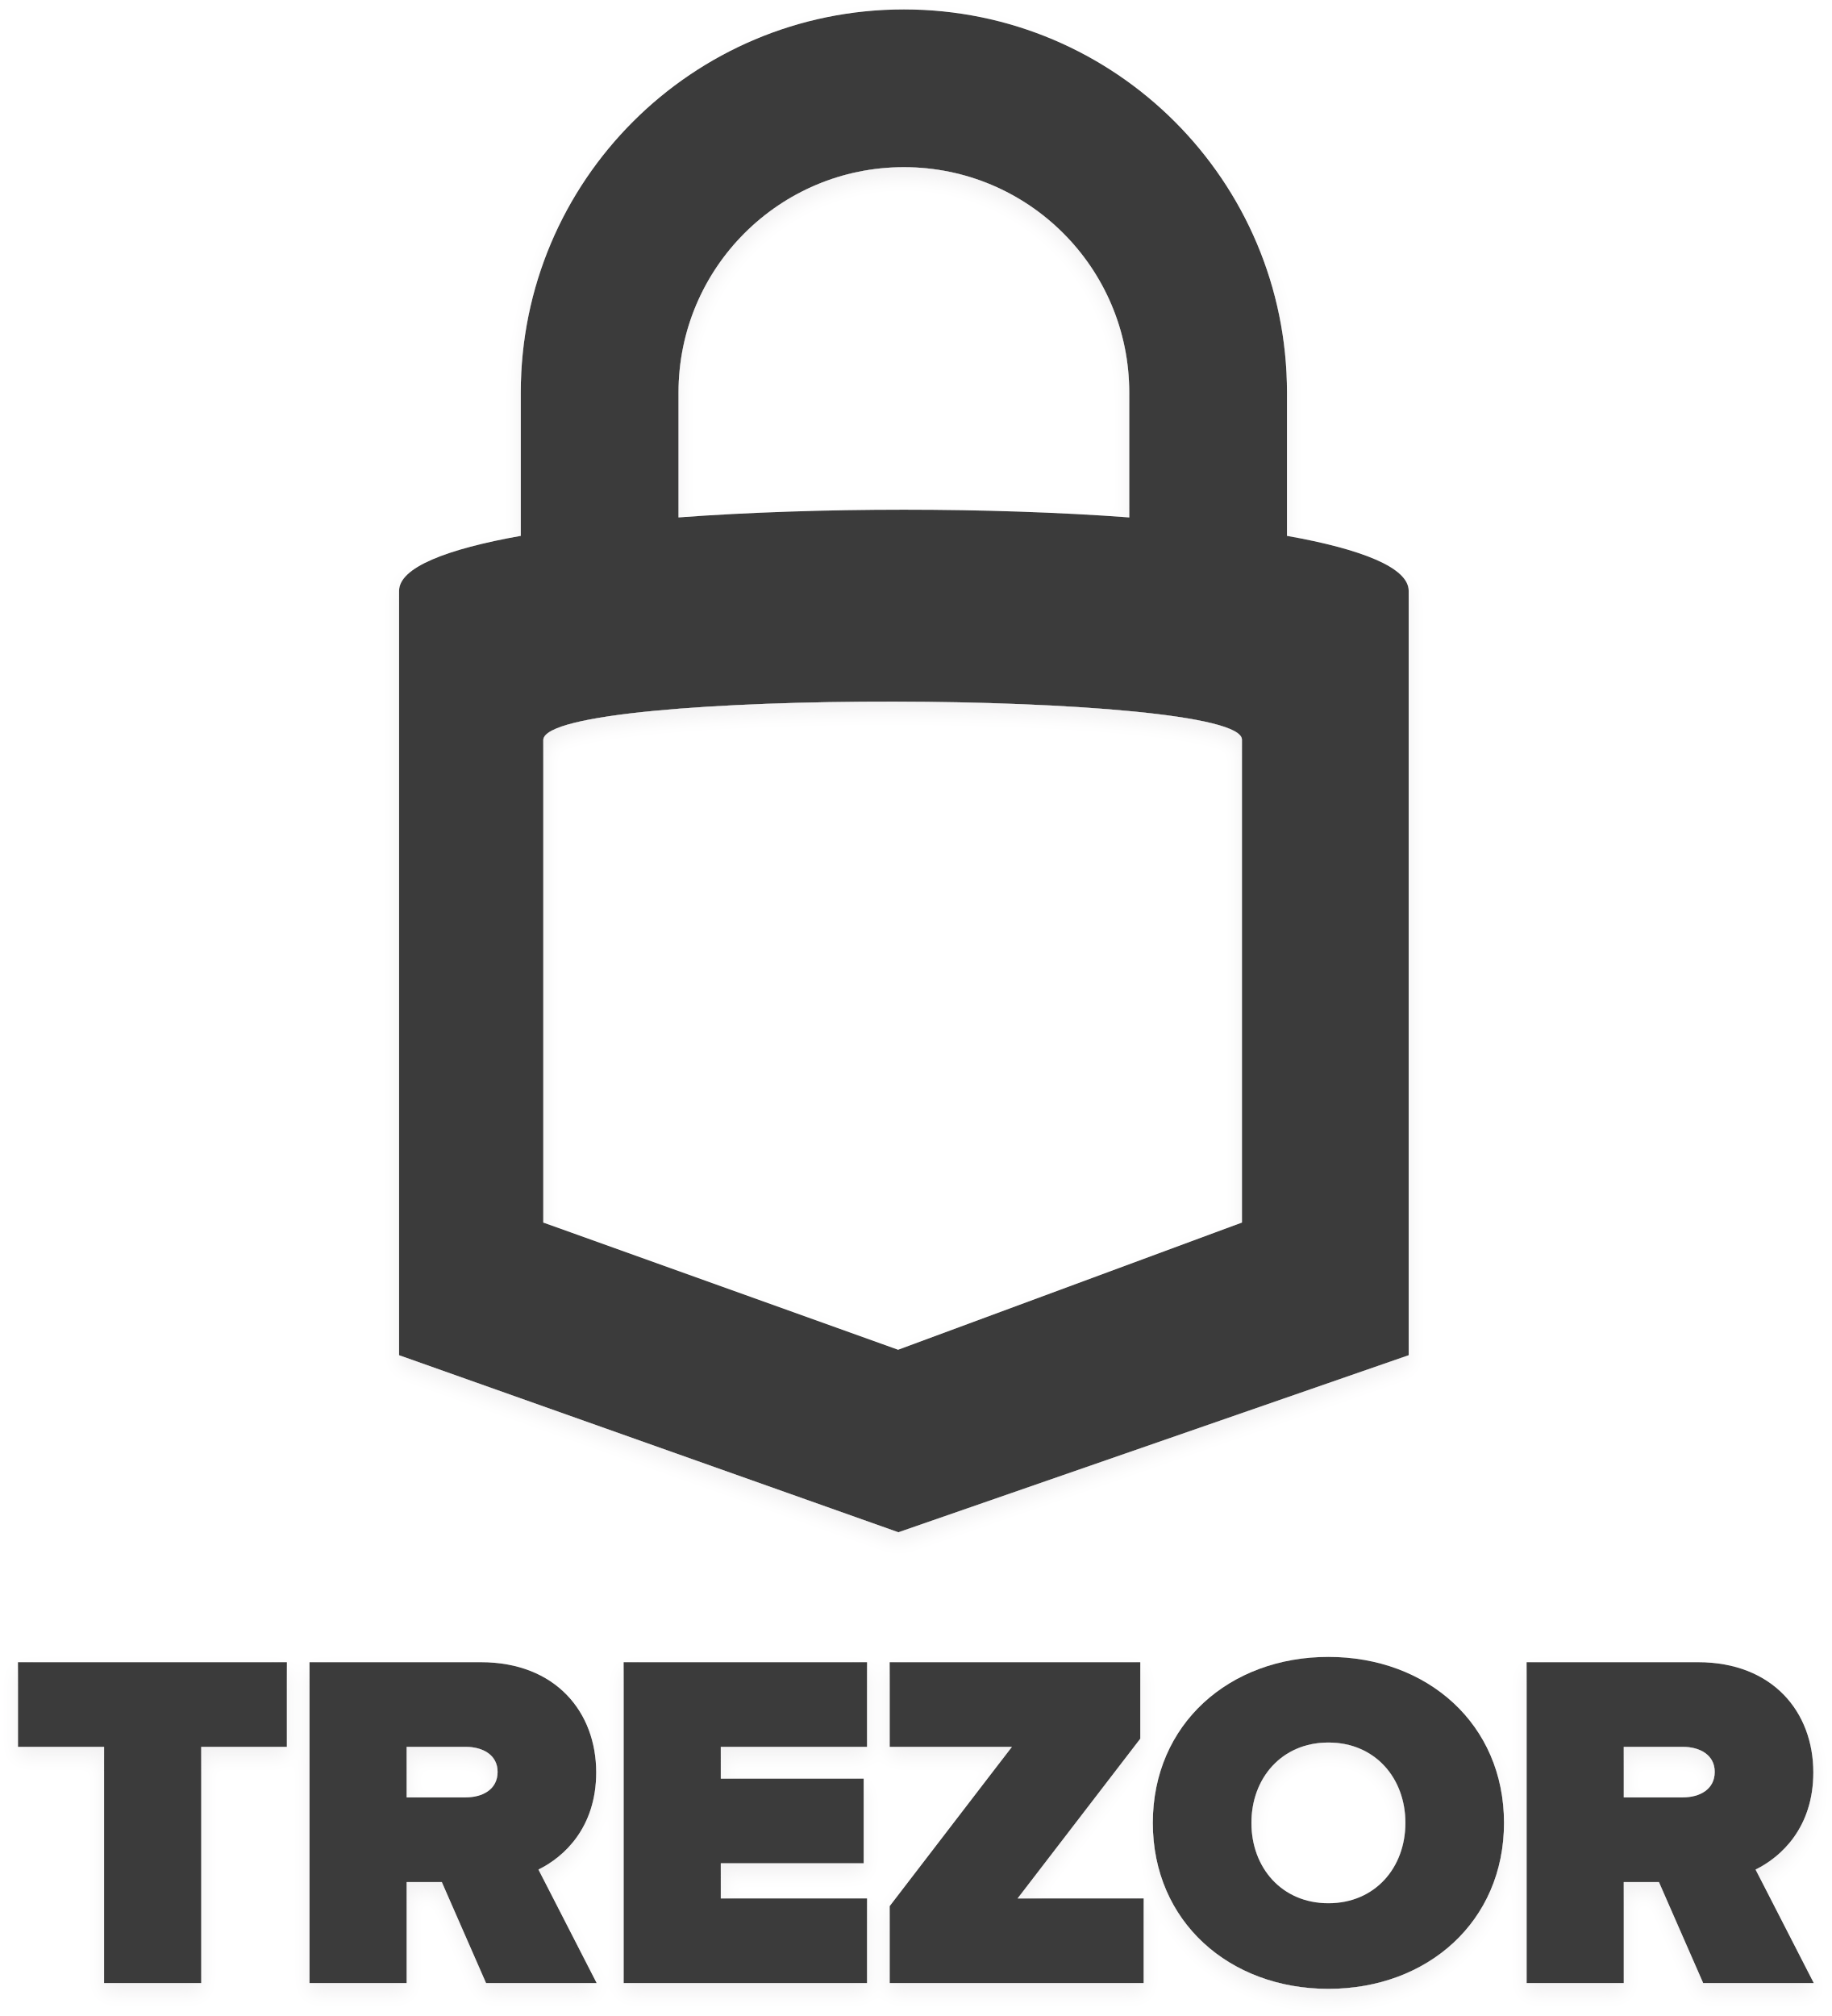
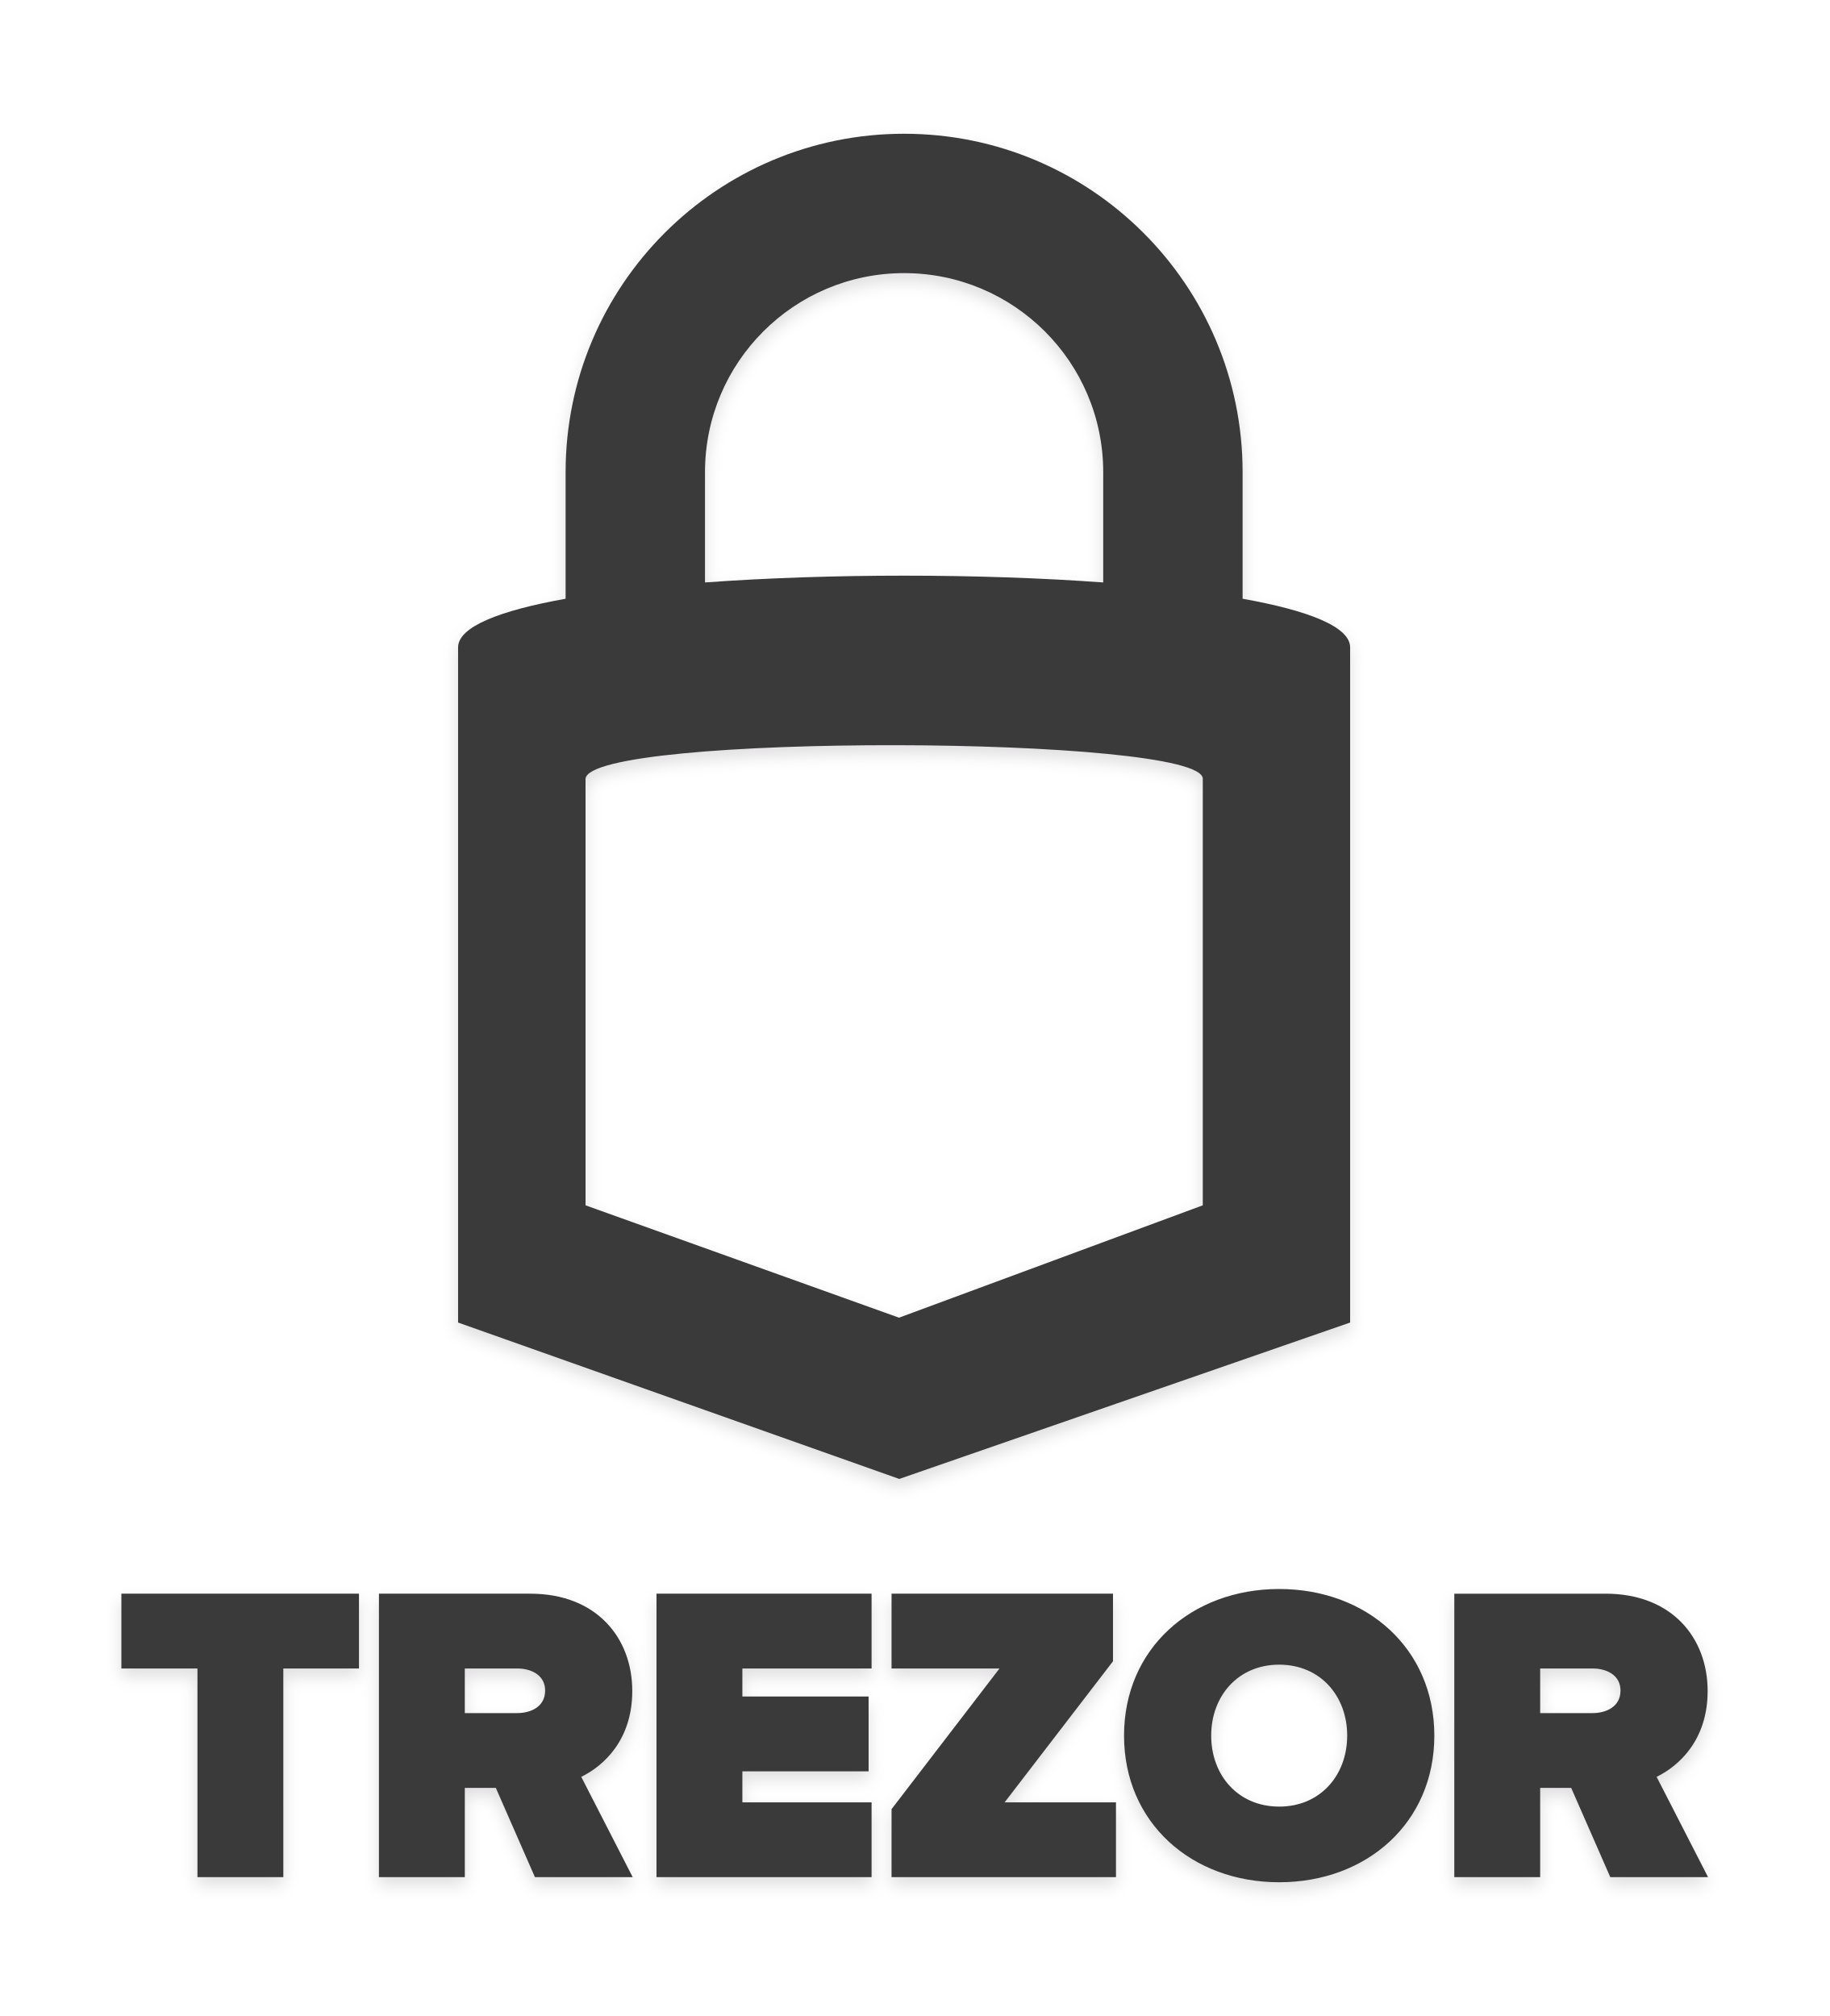
- <svg xmlns="http://www.w3.org/2000/svg" width="408px" height="449px" viewBox="0 0 408 449" version="1.1">
+ <svg xmlns="http://www.w3.org/2000/svg" width="70.554" height="77.761" viewBox="0 0 70.554 77.761">
  <defs>
-     <filter x="-50%" y="-50%" width="200%" height="200%" filterUnits="objectBoundingBox" id="filter-1">
-       <feOffset dx="0" dy="2" in="SourceAlpha" result="shadowOffsetOuter1" />
+     <filter x="-.5" y="-.5" width="2" height="2" filterUnits="objectBoundingBox" id="a" color-interpolation-filters="sRGB">
+       <feOffset dy="2" in="SourceAlpha" result="shadowOffsetOuter1" />
      <feGaussianBlur stdDeviation="2" in="shadowOffsetOuter1" result="shadowBlurOuter1" />
-       <feColorMatrix values="0 0 0 0 0.878   0 0 0 0 0.871   0 0 0 0 0.878  0 0 0 1 0" type="matrix" in="shadowBlurOuter1" result="shadowMatrixOuter1" />
+       <feColorMatrix values="0 0 0 0 0.878 0 0 0 0 0.871 0 0 0 0 0.878 0 0 0 1 0" in="shadowBlurOuter1" result="shadowMatrixOuter1" />
      <feMerge>
        <feMergeNode in="shadowMatrixOuter1" />
        <feMergeNode in="SourceGraphic" />
      </feMerge>
    </filter>
  </defs>
-   <g id="Page-1" stroke="none" stroke-width="1" fill="none" fill-rule="evenodd">
-     <g id="trezor" filter="url(#filter-1)" transform="translate(3, 2)" fill="#3A3A3A">
-       <path d="M198.326,0.1 C151.198,0.1 112.992,38.305 112.992,85.434 L112.992,117.34 C96.455,120.298 85.886,124.386 85.886,129.606 L85.886,299.835 L197.102,339.27 L310.766,299.835 L310.766,129.606 C310.766,124.386 300.197,120.298 283.66,117.34 L283.66,85.434 C283.66,38.305 245.454,0.1 198.326,0.1 L198.326,0.1 Z M198.326,35.237 C226.048,35.237 248.522,57.711 248.522,85.434 L248.522,113.23 C217.221,110.952 179.431,110.952 148.13,113.23 L148.13,85.434 C148.13,57.711 170.604,35.237 198.326,35.237 L198.326,35.237 Z M196.193,154.265 C234.969,154.328 273.621,157.214 273.621,162.736 L273.621,270.282 L197.04,298.611 L118.012,270.282 L118.012,162.736 C118.514,156.963 157.416,154.203 196.193,154.265 L196.193,154.265 Z" id="path7" />
-       <g id="g3222" transform="translate(0.607401, 366.3891)">
-         <polygon id="path13" points="19.573 73.284 19.573 20.672 0.393 20.672 0.393 1.813 60.292 1.813 60.292 20.672 41.218 20.672 41.218 73.284" />
-         <path d="M104.652,73.284 L94.793,50.782 L86.971,50.782 L86.971,73.284 L65.326,73.284 L65.326,1.813 L103.472,1.813 C120.188,1.813 129.19,12.957 129.19,26.351 C129.19,38.673 122.01,45.21 116.33,47.997 L129.296,73.284 L104.652,73.284 L104.652,73.284 Z M107.223,26.243 C107.223,22.385 103.793,20.671 100.15,20.671 L86.97,20.671 L86.97,31.922 L100.15,31.922 C103.793,31.922 107.223,30.208 107.223,26.243 L107.223,26.243 Z" id="path15" />
-         <polygon id="path17" points="135.296 73.284 135.296 1.813 189.517 1.813 189.517 20.672 156.942 20.672 156.942 27.744 188.767 27.744 188.767 46.603 156.942 46.603 156.942 54.426 189.517 54.426 189.517 73.284" />
-         <polygon id="path19" points="194.552 56.139 221.769 20.672 194.552 20.672 194.552 1.813 250.379 1.813 250.379 18.85 223.055 54.427 251.129 54.427 251.129 73.285 194.552 73.285" />
-         <path d="M253.165,37.602 C253.165,15.635 270.203,0.634 292.277,0.634 C314.35,0.634 331.388,15.635 331.388,37.602 C331.388,59.569 314.35,74.57 292.277,74.57 C270.203,74.57 253.165,59.568 253.165,37.602 L253.165,37.602 Z M309.421,37.602 C309.421,27.637 302.67,19.708 292.277,19.708 C281.883,19.708 275.132,27.637 275.132,37.602 C275.132,47.568 281.883,55.497 292.277,55.497 C302.67,55.497 309.421,47.567 309.421,37.602 L309.421,37.602 Z" id="path21" />
-         <path d="M375.748,73.284 L365.891,50.782 L358.068,50.782 L358.068,73.284 L336.422,73.284 L336.422,1.813 L374.57,1.813 C391.285,1.813 400.286,12.957 400.286,26.351 C400.286,38.673 393.107,45.21 387.427,47.997 L400.393,73.284 L375.748,73.284 L375.748,73.284 Z M378.32,26.243 C378.32,22.385 374.892,20.671 371.249,20.671 L358.068,20.671 L358.068,31.922 L371.249,31.922 C374.891,31.922 378.32,30.208 378.32,26.243 L378.32,26.243 Z" id="path23" />
-       </g>
-     </g>
+   <g transform="translate(4.528 5.144) scale(.15298)" fill="#3a3a3a" filter="url(#a)">
+     <path d="M198.326.1c-47.128 0-85.334 38.205-85.334 85.334v31.906c-16.537 2.958-27.106 7.046-27.106 12.266v170.23l111.217 39.434 113.663-39.435v-170.23c0-5.22-10.57-9.307-27.106-12.265V85.434C283.66 38.304 245.454.1 198.326.1zm0 35.137c27.723 0 50.196 22.474 50.196 50.197v27.796c-31.3-2.278-69.09-2.278-100.392 0V85.434c0-27.723 22.474-50.197 50.196-50.197zm-2.133 119.028c38.776.063 77.428 2.95 77.428 8.47v107.547l-76.58 28.33-79.028-28.33V162.736c.502-5.773 39.404-8.533 78.18-8.47zM41.826 439.674H20.18V387.06H1v-18.858h59.9v18.86H41.825M105.26 439.674L95.4 417.17h-7.82v22.504H65.932v-71.472h38.146c16.716 0 25.717 11.144 25.717 24.538 0 12.322-7.18 18.86-12.86 21.646l12.966 25.288H105.26zm2.57-47.042c0-3.858-3.43-5.572-7.073-5.572h-13.18v11.25h13.18c3.644 0 7.073-1.713 7.073-5.678zM190.124 439.674h-54.22v-71.472h54.22v18.86H157.55v7.07h31.824v18.86H157.55v7.823h32.574M195.16 368.202h55.826v17.038l-27.324 35.576h28.074v18.86H195.16v-17.148l27.216-35.467H195.16M253.772 403.99c0-21.966 17.04-36.967 39.112-36.967 22.073 0 39.11 15 39.11 36.968 0 21.968-17.037 36.97-39.11 36.97s-39.112-15.003-39.112-36.97zm56.256 0c0-9.964-6.75-17.893-17.144-17.893-10.394 0-17.145 7.93-17.145 17.894 0 9.967 6.75 17.896 17.144 17.896 10.394 0 17.144-7.93 17.144-17.895zM376.356 439.674l-9.858-22.503h-7.823v22.504H337.03v-71.472h38.147c16.715 0 25.717 11.144 25.717 24.538 0 12.322-7.18 18.86-12.86 21.646L401 439.674h-24.644zm2.572-47.042c0-3.858-3.43-5.572-7.072-5.572h-13.18v11.25h13.18c3.642 0 7.072-1.713 7.072-5.678z" />
  </g>
</svg>
